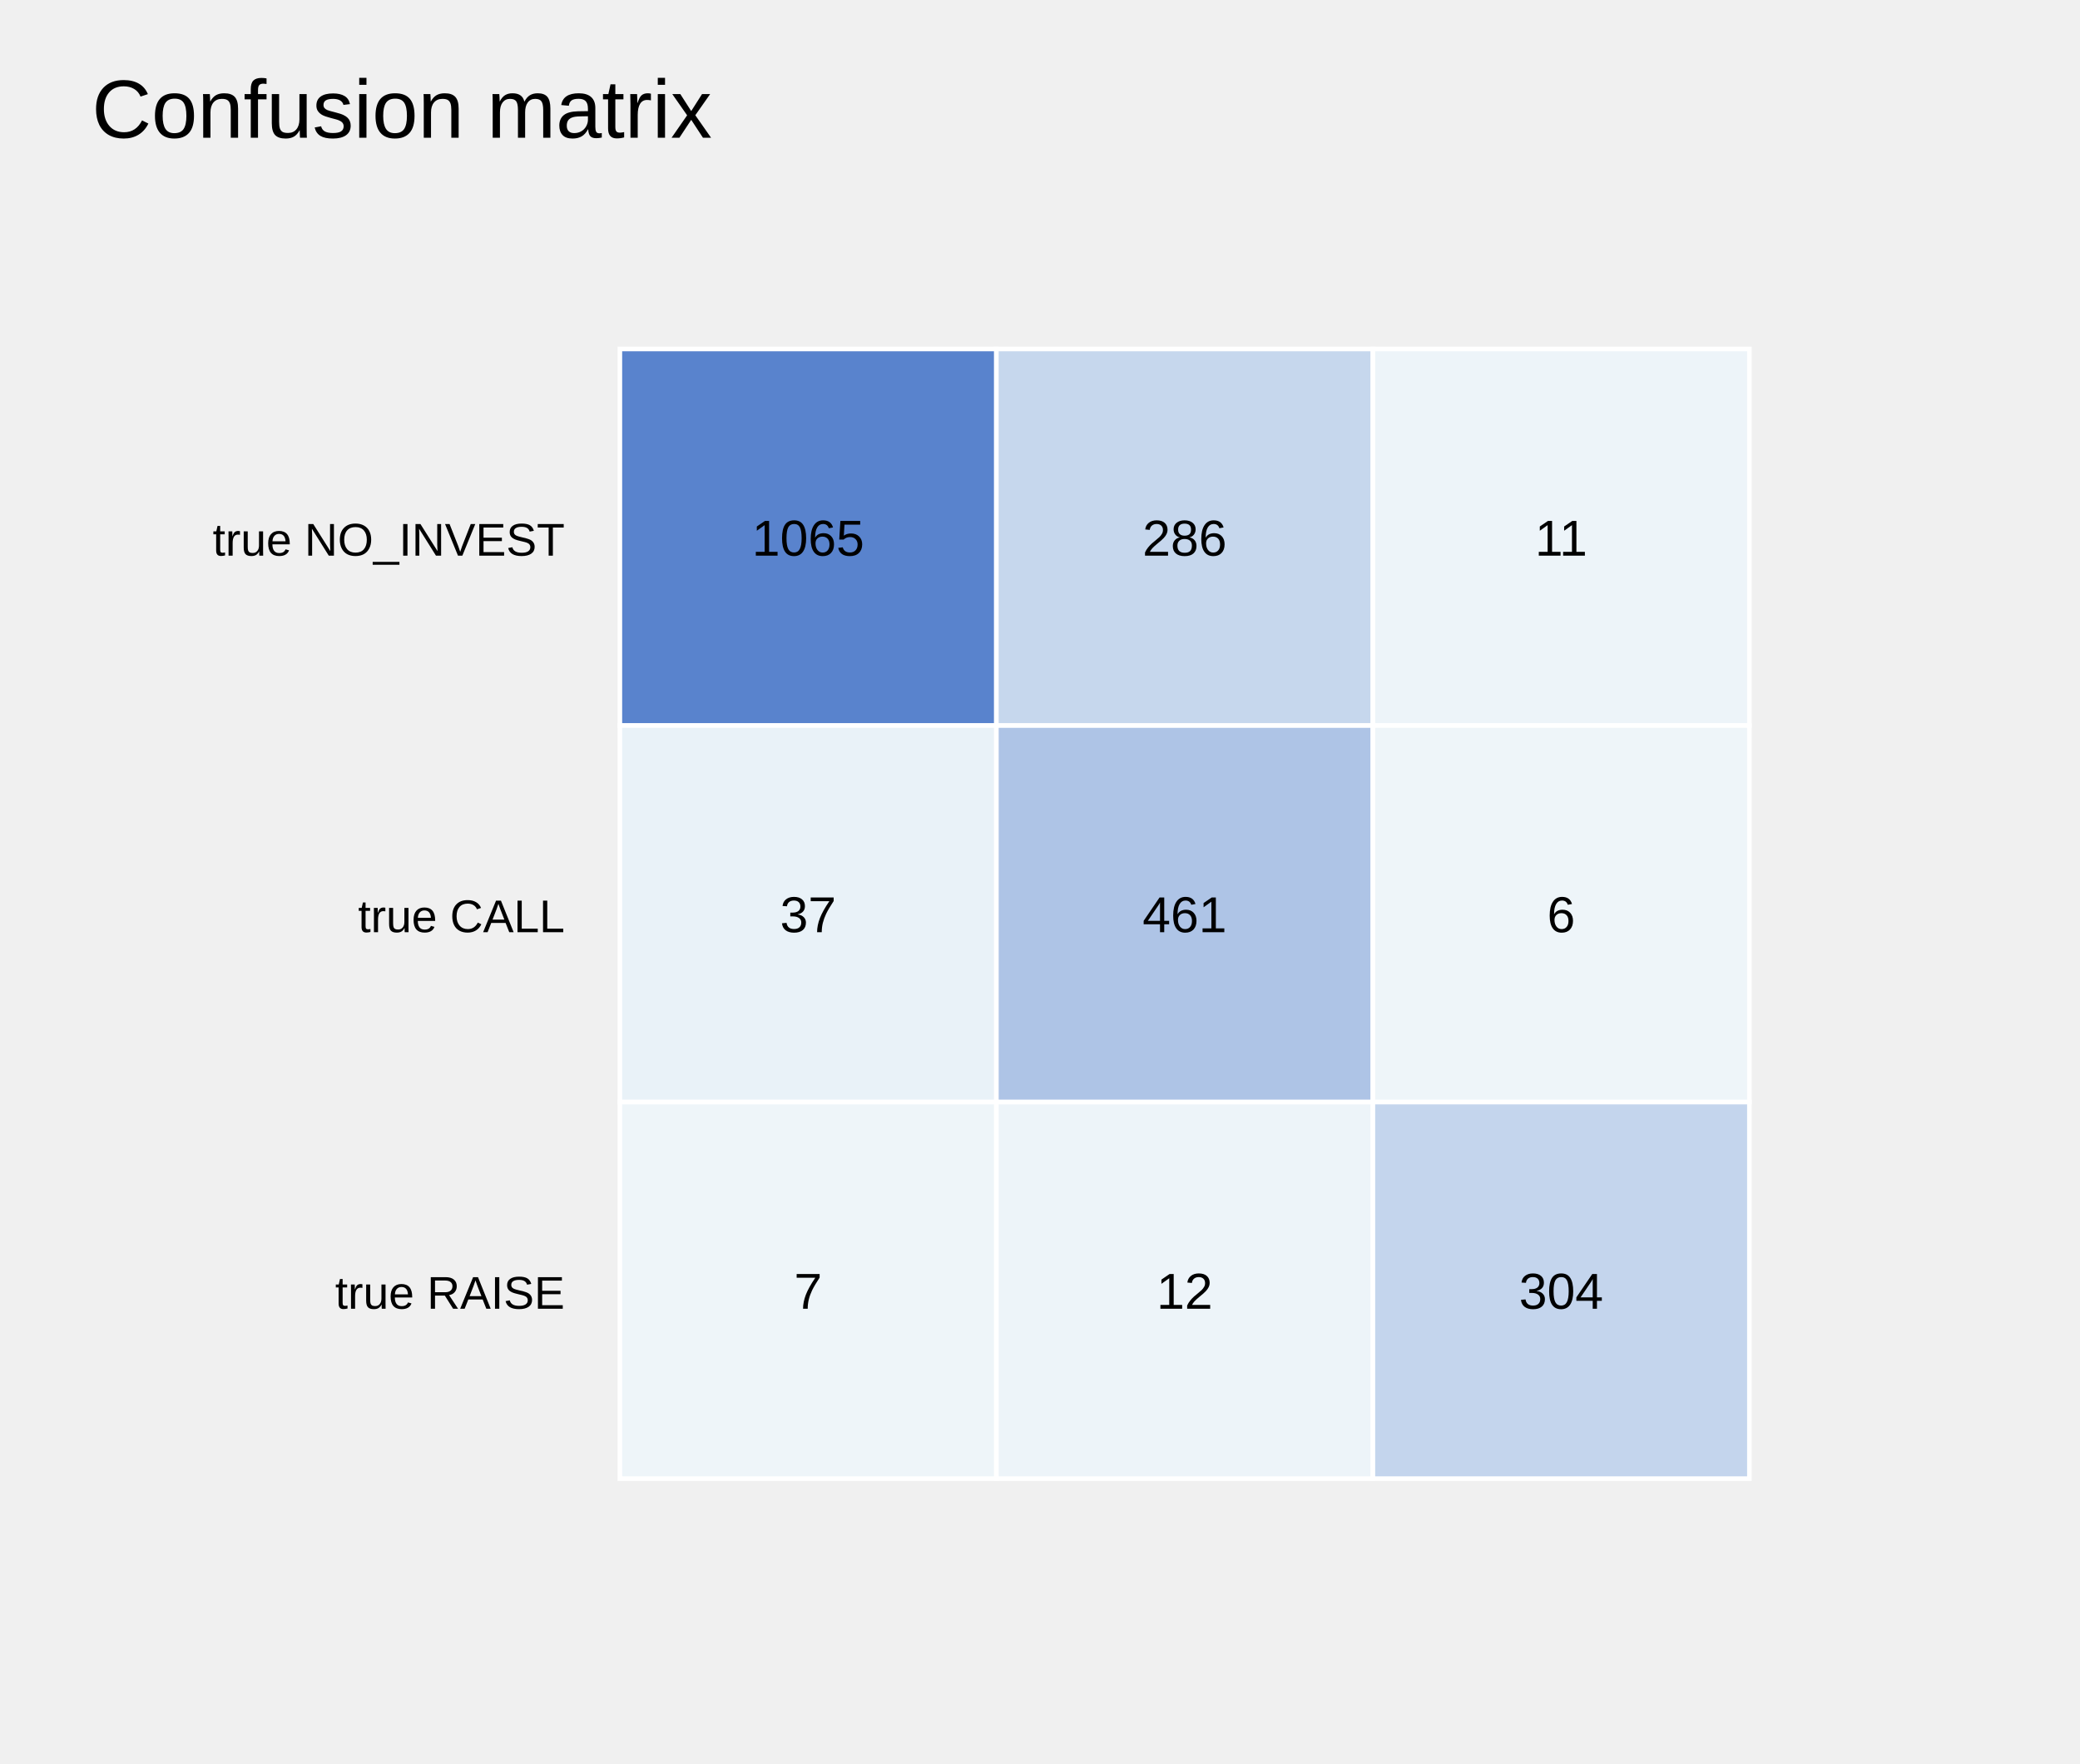
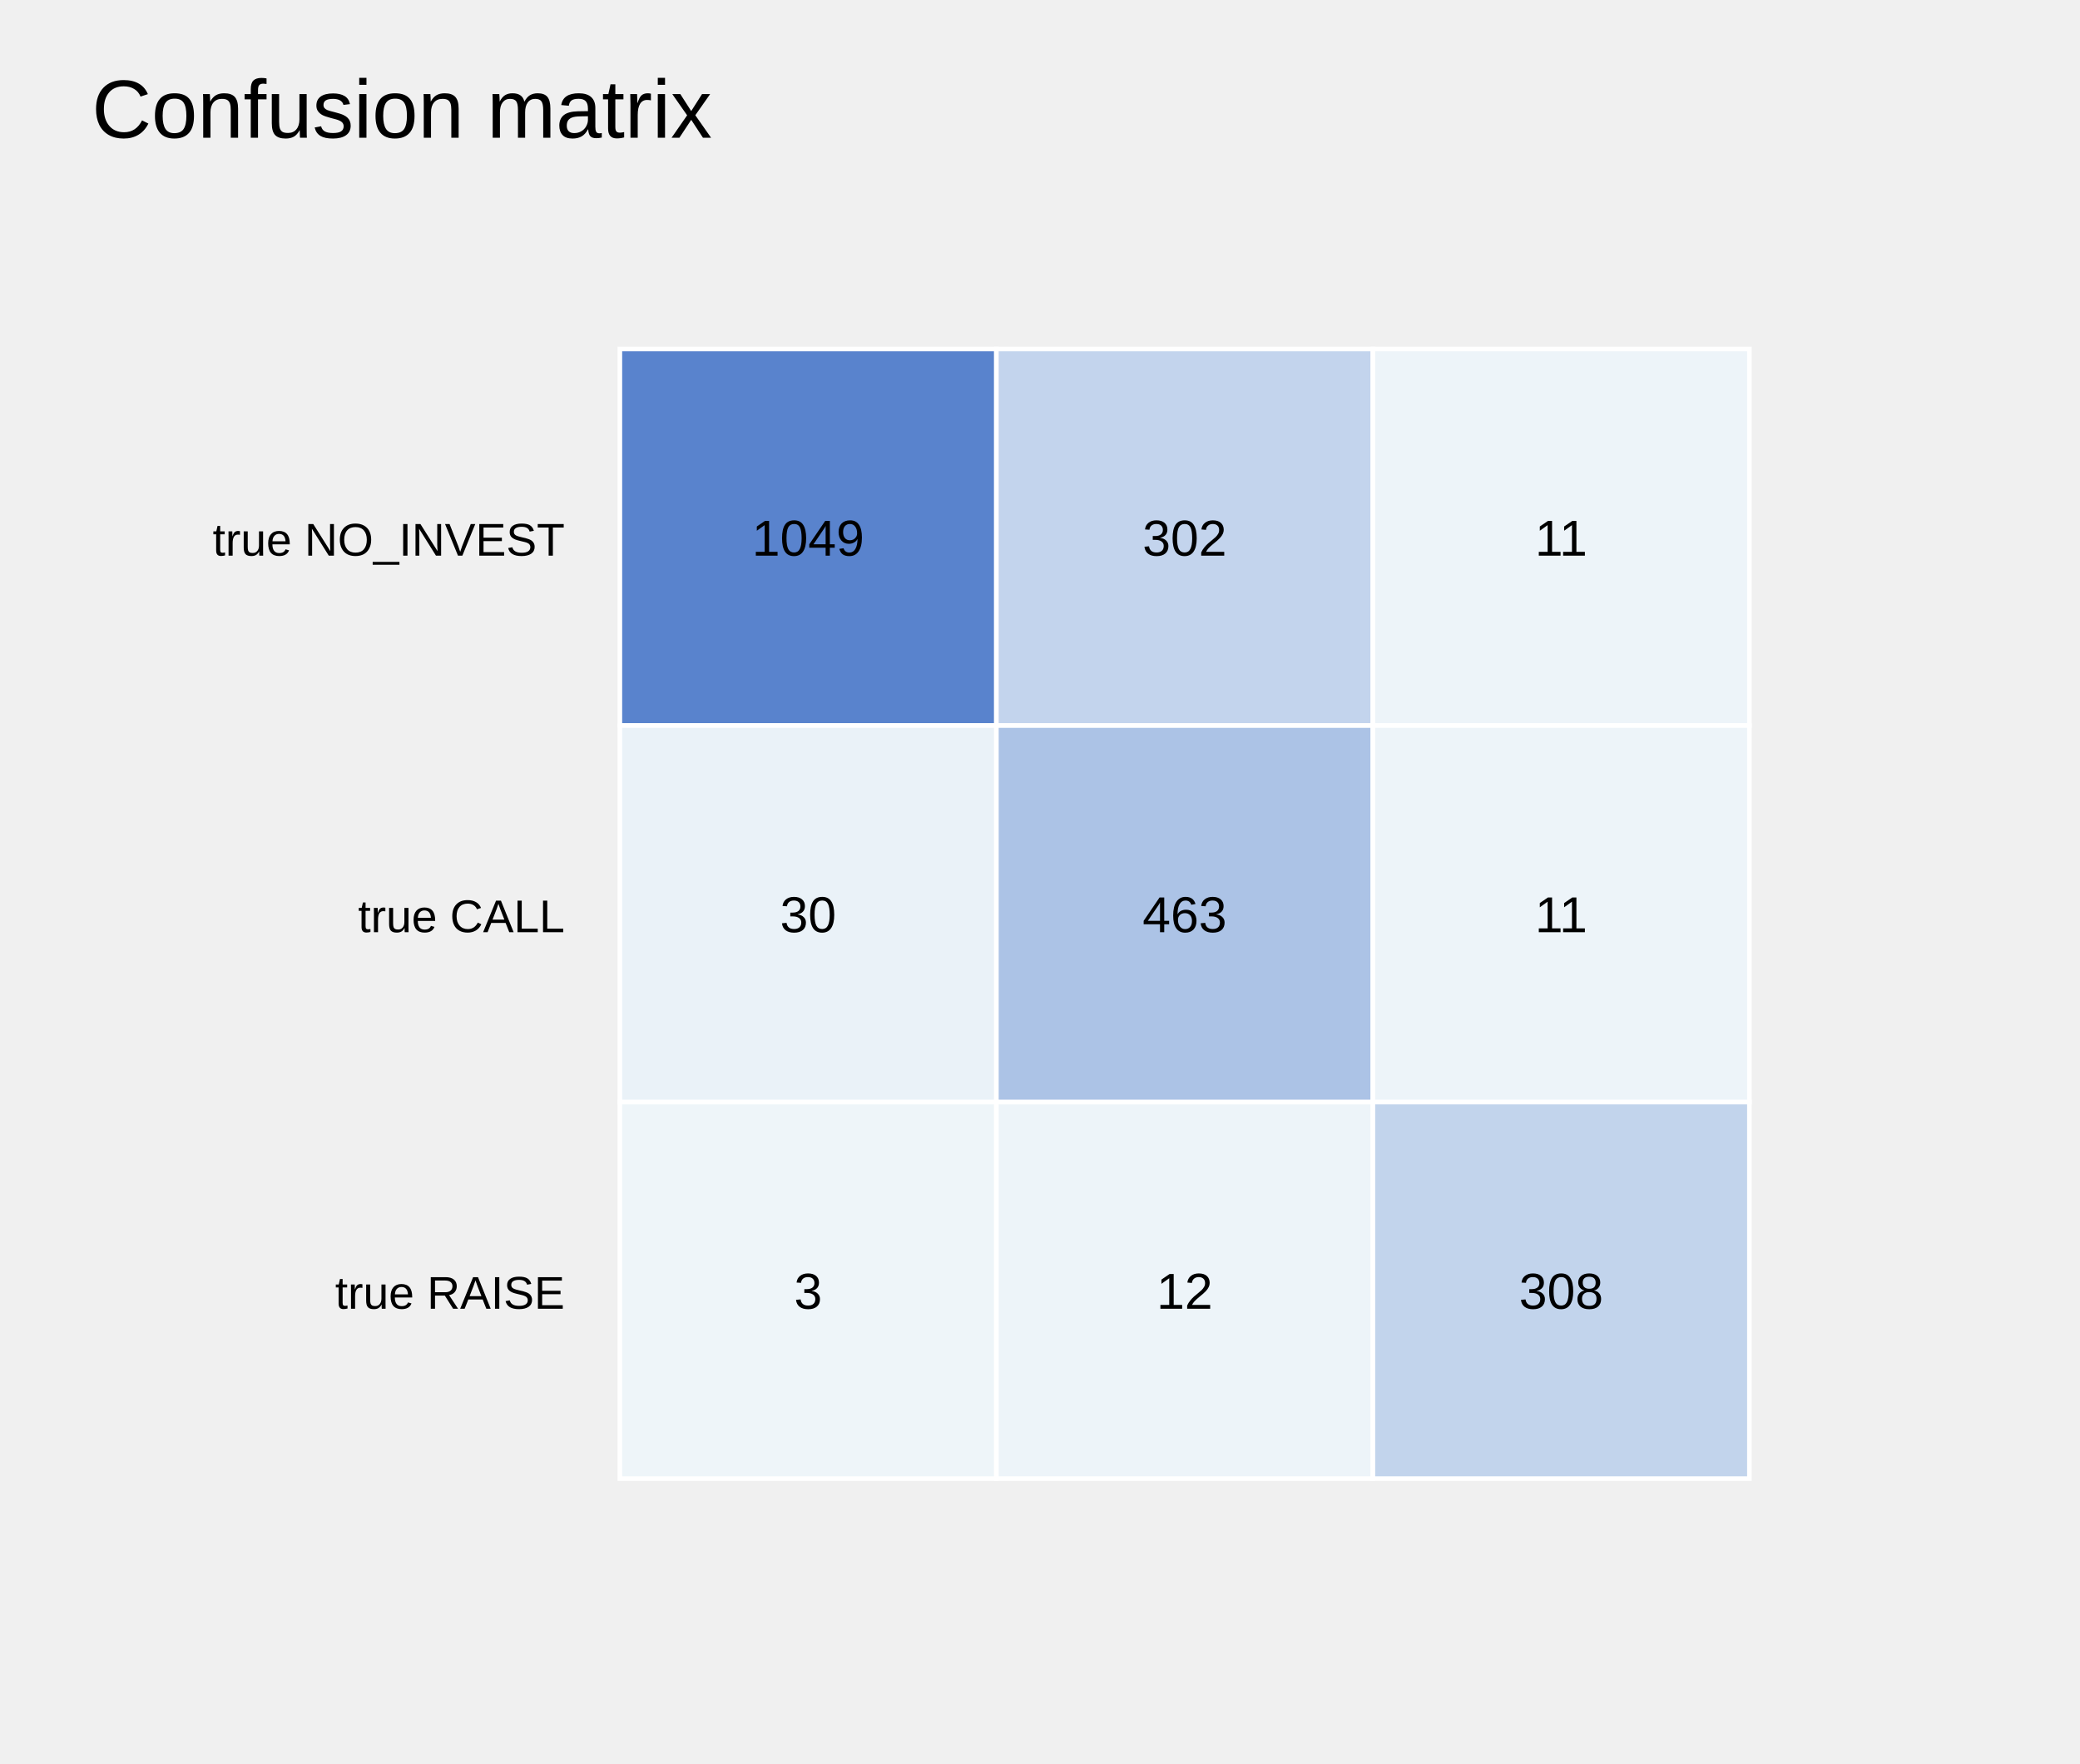
<svg xmlns="http://www.w3.org/2000/svg" width="453" height="384" viewBox="0 0 453 384">
  <text x="20" y="30" font-size="18" font-family="Arial">Confusion matrix</text>
  <text x="123" y="121.0" text-anchor="end" font-size="10" font-family="Arial">true NO_INVEST</text>
  <rect x="135" y="76" width="82" height="82" fill="#5983cd" stroke="#ffffff" />
-   <text x="176.0" y="121.0" text-anchor="middle" font-size="11" font-family="Arial">1065</text>
-   <rect x="217" y="76" width="82" height="82" fill="#c6d7ed" stroke="#ffffff" />
-   <text x="258.0" y="121.0" text-anchor="middle" font-size="11" font-family="Arial">286</text>
+   <text x="176.0" y="121.0" text-anchor="middle" font-size="11" font-family="Arial">1049</text>
+   <rect x="217" y="76" width="82" height="82" fill="#c3d4ed" stroke="#ffffff" />
+   <text x="258.0" y="121.0" text-anchor="middle" font-size="11" font-family="Arial">302</text>
  <rect x="299" y="76" width="82" height="82" fill="#edf4f9" stroke="#ffffff" />
  <text x="340.0" y="121.0" text-anchor="middle" font-size="11" font-family="Arial">11</text>
  <text x="123" y="203.0" text-anchor="end" font-size="10" font-family="Arial">true CALL</text>
-   <rect x="135" y="158" width="82" height="82" fill="#e9f2f8" stroke="#ffffff" />
-   <text x="176.0" y="203.0" text-anchor="middle" font-size="11" font-family="Arial">37</text>
-   <rect x="217" y="158" width="82" height="82" fill="#aec4e6" stroke="#ffffff" />
-   <text x="258.0" y="203.0" text-anchor="middle" font-size="11" font-family="Arial">461</text>
-   <rect x="299" y="158" width="82" height="82" fill="#eef5f9" stroke="#ffffff" />
-   <text x="340.0" y="203.0" text-anchor="middle" font-size="11" font-family="Arial">6</text>
+   <rect x="135" y="158" width="82" height="82" fill="#eaf2f8" stroke="#ffffff" />
+   <text x="176.0" y="203.0" text-anchor="middle" font-size="11" font-family="Arial">30</text>
+   <rect x="217" y="158" width="82" height="82" fill="#acc3e6" stroke="#ffffff" />
+   <text x="258.0" y="203.0" text-anchor="middle" font-size="11" font-family="Arial">463</text>
+   <rect x="299" y="158" width="82" height="82" fill="#edf4f9" stroke="#ffffff" />
+   <text x="340.0" y="203.0" text-anchor="middle" font-size="11" font-family="Arial">11</text>
  <text x="123" y="285.0" text-anchor="end" font-size="10" font-family="Arial">true RAISE</text>
  <rect x="135" y="240" width="82" height="82" fill="#eef5f9" stroke="#ffffff" />
-   <text x="176.0" y="285.0" text-anchor="middle" font-size="11" font-family="Arial">7</text>
+   <text x="176.0" y="285.0" text-anchor="middle" font-size="11" font-family="Arial">3</text>
  <rect x="217" y="240" width="82" height="82" fill="#edf4f9" stroke="#ffffff" />
  <text x="258.0" y="285.0" text-anchor="middle" font-size="11" font-family="Arial">12</text>
-   <rect x="299" y="240" width="82" height="82" fill="#c4d5ed" stroke="#ffffff" />
-   <text x="340.0" y="285.0" text-anchor="middle" font-size="11" font-family="Arial">304</text>
+   <rect x="299" y="240" width="82" height="82" fill="#c2d4ec" stroke="#ffffff" />
+   <text x="340.0" y="285.0" text-anchor="middle" font-size="11" font-family="Arial">308</text>
</svg>
